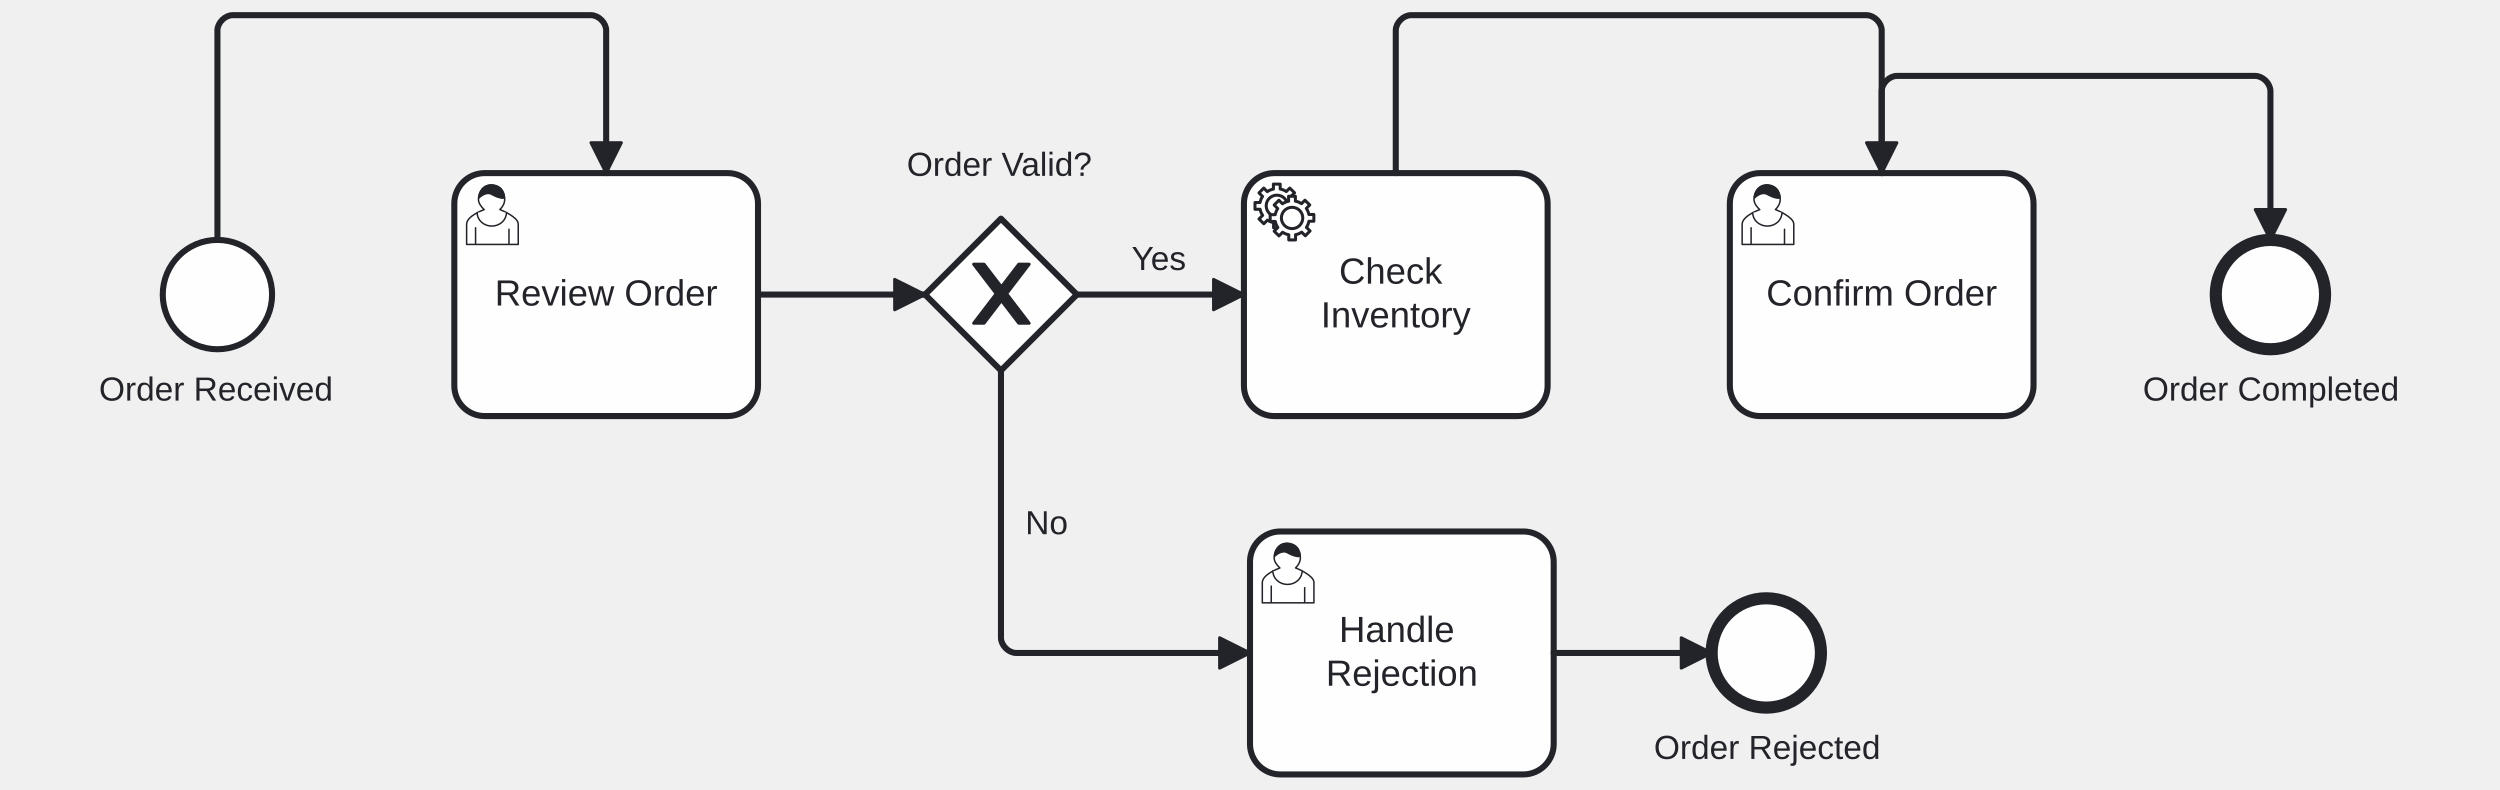
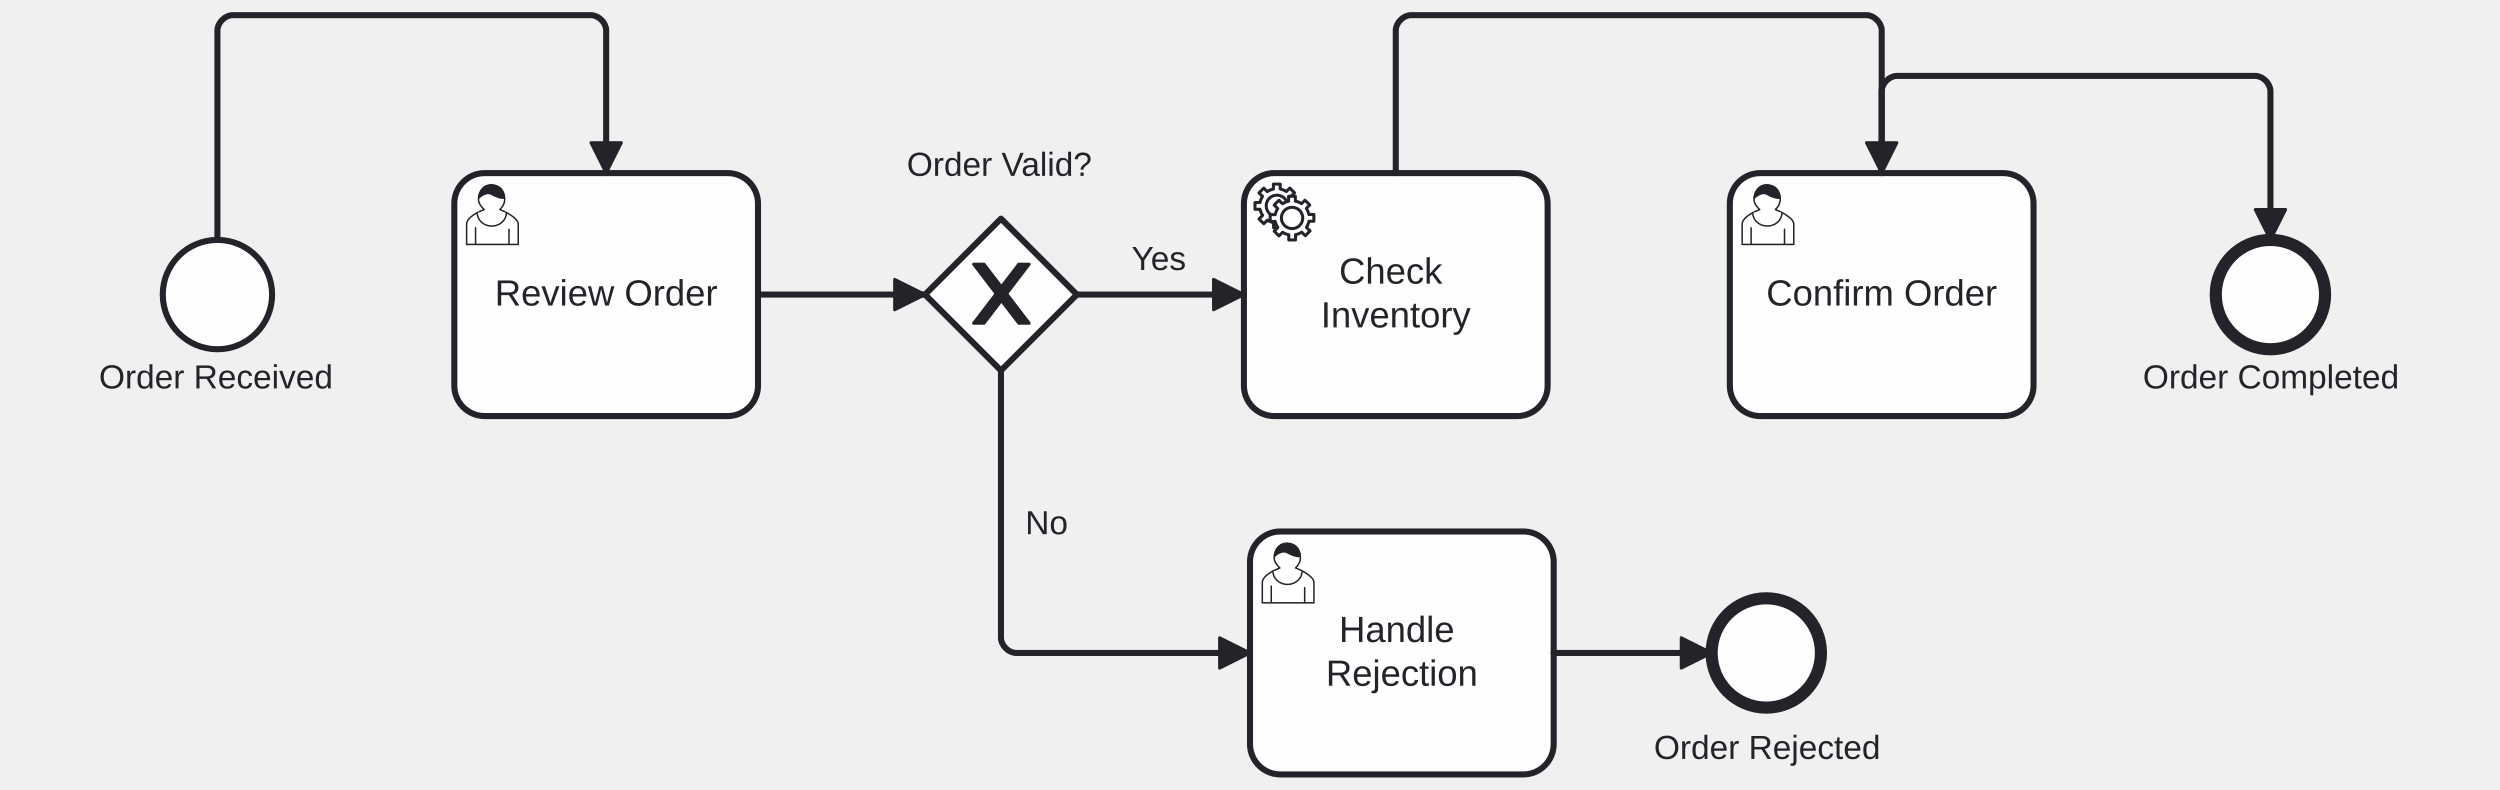
<svg xmlns="http://www.w3.org/2000/svg" width="934" height="295" viewBox="166 35 768 260" version="1.1">
  <g class="djs-group">
    <g class="djs-element djs-shape" data-element-id="StartEvent_OrderReceived" style="display: block;" transform="translate(192, 114)">
      <g class="djs-visual">
        <circle cx="18" cy="18" r="18" style="stroke-linecap: round; stroke-linejoin: round; stroke: hsl(225, 10%, 15%); stroke-width: 2px; fill: white; fill-opacity: 0.95;" />
      </g>
      <rect style="fill: none; stroke-opacity: 0; stroke: white; stroke-width: 15px;" class="djs-hit djs-hit-all" x="0" y="0" width="36" height="36" />
      <circle cx="18" cy="18" r="23" style="fill: none;" class="djs-outline" />
    </g>
  </g>
  <g class="djs-group">
    <g class="djs-element djs-shape" data-element-id="UserTask_ReviewOrder" style="display: block;" transform="translate(288, 92)">
      <g class="djs-visual">
        <rect x="0" y="0" width="100" height="80" rx="10" ry="10" style="stroke-linecap: round; stroke-linejoin: round; stroke: hsl(225, 10%, 15%); stroke-width: 2px; fill: white; fill-opacity: 0.95;" />
        <text style="font-family: Arial, sans-serif; font-size: 12px; font-weight: normal; fill: hsl(225, 10%, 15%);" lineHeight="1.2" class="djs-label">
          <tspan x="13.328" y="43.6">Review Order</tspan>
        </text>
        <path style="fill: white; stroke-linecap: round; stroke-linejoin: round; stroke: hsl(225, 10%, 15%); stroke-width: 0.5px;" d="m 15,12 c 0.909,-0.845 1.594,-2.049 1.594,-3.385 0,-2.554 -1.805,-4.622 -4.357,-4.622 -2.552,0 -4.288,2.068 -4.288,4.622 0,1.348 0.974,2.562 1.896,3.405 -0.529,0.187 -5.669,2.097 -5.794,4.756 v 6.718 h 17 v -6.718 c 0,-2.298 -5.528,-4.595 -6.051,-4.776 zm -8,6 l 0,5.5 m 11,0 l 0,-5" />
        <path style="fill: white; stroke-linecap: round; stroke-linejoin: round; stroke: hsl(225, 10%, 15%); stroke-width: 0.5px;" d="m 15,12 m 2.162,1.009 c 0,2.447 -2.158,4.431 -4.821,4.431 -2.665,0 -4.822,-1.981 -4.822,-4.431 " />
        <path style="fill: hsl(225, 10%, 15%); stroke-linecap: round; stroke-linejoin: round; stroke: hsl(225, 10%, 15%); stroke-width: 0.5px;" d="m 15,12 m -6.9,-3.80 c 0,0 2.251,-2.358 4.274,-1.177 2.024,1.181 4.221,1.537 4.124,0.965 -0.098,-0.57 -0.117,-3.791 -4.191,-4.136 -3.575,0.001 -4.208,3.367 -4.207,4.348 z" />
      </g>
      <rect style="fill: none; stroke-opacity: 0; stroke: white; stroke-width: 15px;" class="djs-hit djs-hit-all" x="0" y="0" width="100" height="80" />
      <rect x="-5" y="-5" rx="14" width="110" height="90" style="fill: none;" class="djs-outline" />
    </g>
  </g>
  <g class="djs-group">
    <g class="djs-element djs-shape" data-element-id="ServiceTask_CheckInventory" style="display: block;" transform="translate(548, 92)">
      <g class="djs-visual">
        <rect x="0" y="0" width="100" height="80" rx="10" ry="10" style="stroke-linecap: round; stroke-linejoin: round; stroke: hsl(225, 10%, 15%); stroke-width: 2px; fill: white; fill-opacity: 0.95;" />
        <text style="font-family: Arial, sans-serif; font-size: 12px; font-weight: normal; fill: hsl(225, 10%, 15%);" lineHeight="1.2" class="djs-label">
          <tspan x="31.328" y="36.4">Check </tspan>
          <tspan x="25.322" y="50.8">Inventory</tspan>
        </text>
        <circle cx="5" cy="5" r="5" style="stroke-linecap: round; stroke-linejoin: round; stroke: none; stroke-width: 2px; fill: white;" transform="translate(6, 6)" />
        <path style="fill: white; stroke-linecap: round; stroke-linejoin: round; stroke: hsl(225, 10%, 15%); stroke-width: 1px;" d="m 12,18 v -1.713 c 0.352,-0.07 0.704,-0.178 1.048,-0.321 0.344,-0.145 0.666,-0.321 0.966,-0.521 l 1.194,1.18 1.567,-1.577 -1.195,-1.18 c 0.403,-0.614 0.683,-1.299 0.825,-2.018 l 1.622,-0.01 v -2.22 l -1.637,0.01 c -0.073,-0.352 -0.178,-0.7 -0.324,-1.044 -0.145,-0.344 -0.321,-0.664 -0.523,-0.962 l 1.131,-1.136 -1.583,-1.563 -1.13,1.136 c -0.614,-0.401 -1.303,-0.681 -2.023,-0.822 l 0.009,-1.619 h -2.241 l 0.004,1.631 c -0.354,0.074 -0.705,0.18 -1.05,0.324 -0.344,0.144 -0.665,0.321 -0.964,0.52 l -1.17,-1.158 -1.567,1.579 1.168,1.157 c -0.403,0.613 -0.683,1.298 -0.825,2.017 l -1.659,0.003 v 2.222 l 1.672,-0.006 c 0.073,0.351 0.18,0.702 0.324,1.045 0.145,0.344 0.321,0.664 0.523,0.961 l -1.199,1.197 1.584,1.56 1.196,-1.193 c 0.614,0.403 1.303,0.682 2.023,0.823 l 7.19e-4,1.699 h 2.227 z m 0.221,-3.996 c -1.789,0.75 -3.858,-0.093 -4.61,-1.874 -0.752,-1.783 0.091,-3.846 1.88,-4.596 1.788,-0.749 3.857,0.093 4.609,1.874 0.752,1.782 -0.091,3.846 -1.88,4.596 z" />
        <circle cx="5" cy="5" r="5" style="stroke-linecap: round; stroke-linejoin: round; stroke: none; stroke-width: 2px; fill: white;" transform="translate(11, 10)" />
        <path style="fill: white; stroke-linecap: round; stroke-linejoin: round; stroke: hsl(225, 10%, 15%); stroke-width: 1px;" d="m 17,22 v -1.713 c 0.352,-0.07 0.704,-0.178 1.048,-0.321 0.344,-0.145 0.666,-0.321 0.966,-0.521 l 1.194,1.18 1.567,-1.577 -1.195,-1.18 c 0.403,-0.614 0.683,-1.299 0.825,-2.018 l 1.622,-0.01 v -2.22 l -1.637,0.01 c -0.073,-0.352 -0.178,-0.7 -0.324,-1.044 -0.145,-0.344 -0.321,-0.664 -0.523,-0.962 l 1.131,-1.136 -1.583,-1.563 -1.13,1.136 c -0.614,-0.401 -1.303,-0.681 -2.023,-0.822 l 0.009,-1.619 h -2.241 l 0.004,1.631 c -0.354,0.074 -0.705,0.18 -1.05,0.324 -0.344,0.144 -0.665,0.321 -0.964,0.52 l -1.17,-1.158 -1.567,1.579 1.168,1.157 c -0.403,0.613 -0.683,1.298 -0.825,2.017 l -1.659,0.003 v 2.222 l 1.672,-0.006 c 0.073,0.351 0.18,0.702 0.324,1.045 0.145,0.344 0.321,0.664 0.523,0.961 l -1.199,1.197 1.584,1.56 1.196,-1.193 c 0.614,0.403 1.303,0.682 2.023,0.823 l 7.19e-4,1.699 h 2.227 z m 0.221,-3.996 c -1.789,0.75 -3.858,-0.093 -4.61,-1.874 -0.752,-1.783 0.091,-3.846 1.88,-4.596 1.788,-0.749 3.857,0.093 4.609,1.874 0.752,1.782 -0.091,3.846 -1.88,4.596 z" />
      </g>
      <rect style="fill: none; stroke-opacity: 0; stroke: white; stroke-width: 15px;" class="djs-hit djs-hit-all" x="0" y="0" width="100" height="80" />
      <rect x="-5" y="-5" rx="14" width="110" height="90" style="fill: none;" class="djs-outline" />
    </g>
  </g>
  <g class="djs-group">
    <g class="djs-element djs-shape" data-element-id="UserTask_ConfirmOrder" style="display: block;" transform="translate(708, 92)">
      <g class="djs-visual">
        <rect x="0" y="0" width="100" height="80" rx="10" ry="10" style="stroke-linecap: round; stroke-linejoin: round; stroke: hsl(225, 10%, 15%); stroke-width: 2px; fill: white; fill-opacity: 0.95;" />
        <text style="font-family: Arial, sans-serif; font-size: 12px; font-weight: normal; fill: hsl(225, 10%, 15%);" lineHeight="1.2" class="djs-label">
          <tspan x="11.996" y="43.6">Confirm Order</tspan>
        </text>
        <path style="fill: white; stroke-linecap: round; stroke-linejoin: round; stroke: hsl(225, 10%, 15%); stroke-width: 0.5px;" d="m 15,12 c 0.909,-0.845 1.594,-2.049 1.594,-3.385 0,-2.554 -1.805,-4.622 -4.357,-4.622 -2.552,0 -4.288,2.068 -4.288,4.622 0,1.348 0.974,2.562 1.896,3.405 -0.529,0.187 -5.669,2.097 -5.794,4.756 v 6.718 h 17 v -6.718 c 0,-2.298 -5.528,-4.595 -6.051,-4.776 zm -8,6 l 0,5.5 m 11,0 l 0,-5" />
        <path style="fill: white; stroke-linecap: round; stroke-linejoin: round; stroke: hsl(225, 10%, 15%); stroke-width: 0.5px;" d="m 15,12 m 2.162,1.009 c 0,2.447 -2.158,4.431 -4.821,4.431 -2.665,0 -4.822,-1.981 -4.822,-4.431 " />
        <path style="fill: hsl(225, 10%, 15%); stroke-linecap: round; stroke-linejoin: round; stroke: hsl(225, 10%, 15%); stroke-width: 0.5px;" d="m 15,12 m -6.9,-3.80 c 0,0 2.251,-2.358 4.274,-1.177 2.024,1.181 4.221,1.537 4.124,0.965 -0.098,-0.57 -0.117,-3.791 -4.191,-4.136 -3.575,0.001 -4.208,3.367 -4.207,4.348 z" />
      </g>
      <rect style="fill: none; stroke-opacity: 0; stroke: white; stroke-width: 15px;" class="djs-hit djs-hit-all" x="0" y="0" width="100" height="80" />
      <rect x="-5" y="-5" rx="14" width="110" height="90" style="fill: none;" class="djs-outline" />
    </g>
  </g>
  <g class="djs-group">
    <g class="djs-element djs-shape" data-element-id="EndEvent_OrderCompleted" style="display: block;" transform="translate(868, 114)">
      <g class="djs-visual">
        <circle cx="18" cy="18" r="18" style="stroke-linecap: round; stroke-linejoin: round; stroke: hsl(225, 10%, 15%); stroke-width: 4px; fill: white; fill-opacity: 0.95;" />
      </g>
      <rect style="fill: none; stroke-opacity: 0; stroke: white; stroke-width: 15px;" class="djs-hit djs-hit-all" x="0" y="0" width="36" height="36" />
      <circle cx="18" cy="18" r="24" style="fill: none;" class="djs-outline" />
    </g>
  </g>
  <g class="djs-group">
    <g class="djs-element djs-shape" data-element-id="Gateway_OrderValid" style="display: block;" transform="translate(443, 107)">
      <g class="djs-visual">
        <polygon style="stroke-linecap: round; stroke-linejoin: round; stroke: hsl(225, 10%, 15%); stroke-width: 2px; fill: white; fill-opacity: 0.95;" points="25,0 50,25 25,50 0,25" />
        <path style="fill: hsl(225, 10%, 15%); stroke-linecap: round; stroke-linejoin: round; stroke: hsl(225, 10%, 15%); stroke-width: 1px;" d="m 16,15 7.429,9.714 -7.429,9.714 3.429,0 5.714,-7.464 5.714,7.464 3.429,0 -7.429,-9.714 7.429,-9.714 -3.429,0 -5.714,7.464 -5.714,-7.464 -3.429,0 z" />
      </g>
      <rect style="fill: none; stroke-opacity: 0; stroke: white; stroke-width: 15px;" class="djs-hit djs-hit-all" x="0" y="0" width="50" height="50" />
      <rect style="transform-box: fill-box; transform: rotate(45deg); transform-origin: center; fill: none;" x="2" y="2" rx="4" width="46" height="46" class="djs-outline" />
    </g>
  </g>
  <g class="djs-group">
    <g class="djs-element djs-shape" data-element-id="UserTask_HandleRejection" style="display: block;" transform="translate(550, 210)">
      <g class="djs-visual">
        <rect x="0" y="0" width="100" height="80" rx="10" ry="10" style="stroke-linecap: round; stroke-linejoin: round; stroke: hsl(225, 10%, 15%); stroke-width: 2px; fill: white; fill-opacity: 0.95;" />
        <text style="font-family: Arial, sans-serif; font-size: 12px; font-weight: normal; fill: hsl(225, 10%, 15%);" lineHeight="1.2" class="djs-label">
          <tspan x="29.324" y="36.4">Handle </tspan>
          <tspan x="24.992" y="50.8">Rejection</tspan>
        </text>
        <path style="fill: white; stroke-linecap: round; stroke-linejoin: round; stroke: hsl(225, 10%, 15%); stroke-width: 0.5px;" d="m 15,12 c 0.909,-0.845 1.594,-2.049 1.594,-3.385 0,-2.554 -1.805,-4.622 -4.357,-4.622 -2.552,0 -4.288,2.068 -4.288,4.622 0,1.348 0.974,2.562 1.896,3.405 -0.529,0.187 -5.669,2.097 -5.794,4.756 v 6.718 h 17 v -6.718 c 0,-2.298 -5.528,-4.595 -6.051,-4.776 zm -8,6 l 0,5.5 m 11,0 l 0,-5" />
        <path style="fill: white; stroke-linecap: round; stroke-linejoin: round; stroke: hsl(225, 10%, 15%); stroke-width: 0.5px;" d="m 15,12 m 2.162,1.009 c 0,2.447 -2.158,4.431 -4.821,4.431 -2.665,0 -4.822,-1.981 -4.822,-4.431 " />
        <path style="fill: hsl(225, 10%, 15%); stroke-linecap: round; stroke-linejoin: round; stroke: hsl(225, 10%, 15%); stroke-width: 0.5px;" d="m 15,12 m -6.9,-3.80 c 0,0 2.251,-2.358 4.274,-1.177 2.024,1.181 4.221,1.537 4.124,0.965 -0.098,-0.57 -0.117,-3.791 -4.191,-4.136 -3.575,0.001 -4.208,3.367 -4.207,4.348 z" />
      </g>
      <rect style="fill: none; stroke-opacity: 0; stroke: white; stroke-width: 15px;" class="djs-hit djs-hit-all" x="0" y="0" width="100" height="80" />
      <rect x="-5" y="-5" rx="14" width="110" height="90" style="fill: none;" class="djs-outline" />
    </g>
  </g>
  <g class="djs-group">
    <g class="djs-element djs-shape selected" data-element-id="EndEvent_OrderRejected" style="display: block;" transform="translate(702, 232)">
      <g class="djs-visual">
        <circle cx="18" cy="18" r="18" style="stroke-linecap: round; stroke-linejoin: round; stroke: hsl(225, 10%, 15%); stroke-width: 4px; fill: white; fill-opacity: 0.95;" />
      </g>
      <rect style="fill: none; stroke-opacity: 0; stroke: white; stroke-width: 15px;" class="djs-hit djs-hit-all" x="0" y="0" width="36" height="36" />
      <circle cx="18" cy="18" r="24" style="fill: none;" class="djs-outline" />
    </g>
  </g>
  <g class="djs-group">
-     <g class="djs-element djs-connection" data-element-id="Flow_1n7aipd" style="display: block;">
-       <g class="djs-visual">
-         <defs>
-           <marker id="marker-d0rp2t3c45h5vzqo31gc2bamw" viewBox="0 0 20 20" refX="11" refY="10" markerWidth="10" markerHeight="10" orient="auto">
-             <path d="M 1 5 L 11 10 L 1 15 Z" style="stroke-linecap: round; stroke-linejoin: round; stroke: hsl(225, 10%, 15%); stroke-width: 1px; fill: hsl(225, 10%, 15%);" />
-           </marker>
-         </defs>
-         <path style="fill: none; stroke-linecap: round; stroke-linejoin: round; stroke: hsl(225, 10%, 15%); stroke-width: 2px; marker-end: url(#marker-d0rp2t3c45h5vzqo31gc2bamw);" data-corner-radius="5" d="M210,114L210,45C210,42.5,212.5,40,215,40L333,40C335.5,40,338,42.5,338,45L338,92" />
+     <g class="djs-element djs-connection" data-element-id="Flow_1onq94l" style="display: block;">
+       <g class="djs-visual">
+         <defs>
+           <marker id="marker-1u1hudjww8z0rf047sxmzptgp" viewBox="0 0 20 20" refX="11" refY="10" markerWidth="10" markerHeight="10" orient="auto">
+             <path d="M 1 5 L 11 10 L 1 15 Z" style="stroke-linecap: round; stroke-linejoin: round; stroke: hsl(225, 10%, 15%); stroke-width: 1px; fill: hsl(225, 10%, 15%);" />
+           </marker>
+         </defs>
+         <path style="fill: none; stroke-linecap: round; stroke-linejoin: round; stroke: hsl(225, 10%, 15%); stroke-width: 2px; marker-end: url(#marker-1u1hudjww8z0rf047sxmzptgp);" data-corner-radius="5" d="M210,114L210,45C210,42.5,212.5,40,215,40L333,40C335.5,40,338,42.5,338,45L338,92" />
      </g>
      <path d="M210,114L210,40L338,40L338,92" style="fill: none; stroke-opacity: 0; stroke: white; stroke-width: 15px;" class="djs-hit djs-hit-stroke" />
      <rect x="205" y="35" rx="4" width="138" height="84" style="fill: none;" class="djs-outline" />
    </g>
  </g>
  <g class="djs-group">
-     <g class="djs-element djs-shape" data-element-id="StartEvent_OrderReceived_label" style="display: block;" transform="translate(171, 157)">
+     <g class="djs-element djs-shape" data-element-id="StartEvent_OrderReceived_label" style="display: block;" transform="translate(171, 153)">
      <g class="djs-visual">
        <text style="font-family: Arial, sans-serif; font-size: 11px; font-weight: normal; fill: hsl(225, 10%, 15%);" lineHeight="1.2" class="djs-label">
          <tspan x="0" y="9.9">Order Received</tspan>
        </text>
      </g>
      <rect style="fill: none; stroke-opacity: 0; stroke: white; stroke-width: 15px;" class="djs-hit djs-hit-all" x="0" y="0" width="78" height="14" />
      <rect x="-5" y="-5" rx="4" width="88" height="24" style="fill: none;" class="djs-outline" />
    </g>
  </g>
  <g class="djs-group">
-     <g class="djs-element djs-shape" data-element-id="EndEvent_OrderCompleted_label" style="display: block;" transform="translate(844, 157)">
+     <g class="djs-element djs-shape" data-element-id="EndEvent_OrderCompleted_label" style="display: block;" transform="translate(844, 153)">
      <g class="djs-visual">
        <text style="font-family: Arial, sans-serif; font-size: 11px; font-weight: normal; fill: hsl(225, 10%, 15%);" lineHeight="1.2" class="djs-label">
          <tspan x="0" y="9.9">Order Completed</tspan>
        </text>
      </g>
      <rect style="fill: none; stroke-opacity: 0; stroke: white; stroke-width: 15px;" class="djs-hit djs-hit-all" x="0" y="0" width="85" height="14" />
      <rect x="-5" y="-5" rx="4" width="95" height="24" style="fill: none;" class="djs-outline" />
    </g>
  </g>
  <g class="djs-group">
-     <g class="djs-element djs-connection" data-element-id="Flow_046f5yf" style="display: block;">
-       <g class="djs-visual">
-         <defs>
-           <marker id="marker-73x4ymdy72fi88s0b1qerdilt" viewBox="0 0 20 20" refX="11" refY="10" markerWidth="10" markerHeight="10" orient="auto">
-             <path d="M 1 5 L 11 10 L 1 15 Z" style="stroke-linecap: round; stroke-linejoin: round; stroke: hsl(225, 10%, 15%); stroke-width: 1px; fill: hsl(225, 10%, 15%);" />
-           </marker>
-         </defs>
-         <path style="fill: none; stroke-linecap: round; stroke-linejoin: round; stroke: hsl(225, 10%, 15%); stroke-width: 2px; marker-end: url(#marker-73x4ymdy72fi88s0b1qerdilt);" data-corner-radius="5" d="M598,92L598,45C598,42.5,600.5,40,603,40L753,40C755.5,40,758,42.5,758,45L758,92" />
+     <g class="djs-element djs-connection" data-element-id="Flow_0k616ac" style="display: block;">
+       <g class="djs-visual">
+         <defs>
+           <marker id="marker-c6i3e2lori0mvig1lwmmcaiqn" viewBox="0 0 20 20" refX="11" refY="10" markerWidth="10" markerHeight="10" orient="auto">
+             <path d="M 1 5 L 11 10 L 1 15 Z" style="stroke-linecap: round; stroke-linejoin: round; stroke: hsl(225, 10%, 15%); stroke-width: 1px; fill: hsl(225, 10%, 15%);" />
+           </marker>
+         </defs>
+         <path style="fill: none; stroke-linecap: round; stroke-linejoin: round; stroke: hsl(225, 10%, 15%); stroke-width: 2px; marker-end: url(#marker-c6i3e2lori0mvig1lwmmcaiqn);" data-corner-radius="5" d="M598,92L598,45C598,42.5,600.5,40,603,40L753,40C755.5,40,758,42.5,758,45L758,92" />
      </g>
      <path d="M598,92L598,40L758,40L758,92" style="fill: none; stroke-opacity: 0; stroke: white; stroke-width: 15px;" class="djs-hit djs-hit-stroke" />
      <rect x="593" y="35" rx="4" width="170" height="62" style="fill: none;" class="djs-outline" />
    </g>
  </g>
  <g class="djs-group">
-     <g class="djs-element djs-connection" data-element-id="Flow_1sr8bst" style="display: block;">
-       <g class="djs-visual">
-         <defs>
-           <marker id="marker-dreqmvhrkh1c17vxbi4yb2doi" viewBox="0 0 20 20" refX="11" refY="10" markerWidth="10" markerHeight="10" orient="auto">
-             <path d="M 1 5 L 11 10 L 1 15 Z" style="stroke-linecap: round; stroke-linejoin: round; stroke: hsl(225, 10%, 15%); stroke-width: 1px; fill: hsl(225, 10%, 15%);" />
-           </marker>
-         </defs>
-         <path style="fill: none; stroke-linecap: round; stroke-linejoin: round; stroke: hsl(225, 10%, 15%); stroke-width: 2px; marker-end: url(#marker-dreqmvhrkh1c17vxbi4yb2doi);" data-corner-radius="5" d="M758,92L758,65C758,62.5,760.5,60,763,60L881,60C883.5,60,886,62.5,886,65L886,114" />
+     <g class="djs-element djs-connection" data-element-id="Flow_11ud16f" style="display: block;">
+       <g class="djs-visual">
+         <defs>
+           <marker id="marker-9v90j07x6bsonnu09ts3nz6xs" viewBox="0 0 20 20" refX="11" refY="10" markerWidth="10" markerHeight="10" orient="auto">
+             <path d="M 1 5 L 11 10 L 1 15 Z" style="stroke-linecap: round; stroke-linejoin: round; stroke: hsl(225, 10%, 15%); stroke-width: 1px; fill: hsl(225, 10%, 15%);" />
+           </marker>
+         </defs>
+         <path style="fill: none; stroke-linecap: round; stroke-linejoin: round; stroke: hsl(225, 10%, 15%); stroke-width: 2px; marker-end: url(#marker-9v90j07x6bsonnu09ts3nz6xs);" data-corner-radius="5" d="M758,92L758,65C758,62.5,760.5,60,763,60L881,60C883.5,60,886,62.5,886,65L886,114" />
      </g>
      <path d="M758,92L758,60L886,60L886,114" style="fill: none; stroke-opacity: 0; stroke: white; stroke-width: 15px;" class="djs-hit djs-hit-stroke" />
      <rect x="753" y="55" rx="4" width="138" height="64" style="fill: none;" class="djs-outline" />
    </g>
  </g>
  <g class="djs-group">
    <g class="djs-element djs-connection" data-element-id="Flow_ReviewOrder_to_OrderValid" style="display: block;">
      <g class="djs-visual">
        <defs>
-           <marker id="marker-chdkgkhc2pz9ath6nm6ihq0xj" viewBox="0 0 20 20" refX="11" refY="10" markerWidth="10" markerHeight="10" orient="auto">
-             <path d="M 1 5 L 11 10 L 1 15 Z" style="stroke-linecap: round; stroke-linejoin: round; stroke: hsl(225, 10%, 15%); stroke-width: 1px; fill: hsl(225, 10%, 15%);" />
-           </marker>
-         </defs>
-         <path style="fill: none; stroke-linecap: round; stroke-linejoin: round; stroke: hsl(225, 10%, 15%); stroke-width: 2px; marker-end: url(#marker-chdkgkhc2pz9ath6nm6ihq0xj);" data-corner-radius="5" d="M388,132L443,132" />
+           <marker id="marker-4y8va7gmuyqo8gqxdcv8w5zxs" viewBox="0 0 20 20" refX="11" refY="10" markerWidth="10" markerHeight="10" orient="auto">
+             <path d="M 1 5 L 11 10 L 1 15 Z" style="stroke-linecap: round; stroke-linejoin: round; stroke: hsl(225, 10%, 15%); stroke-width: 1px; fill: hsl(225, 10%, 15%);" />
+           </marker>
+         </defs>
+         <path style="fill: none; stroke-linecap: round; stroke-linejoin: round; stroke: hsl(225, 10%, 15%); stroke-width: 2px; marker-end: url(#marker-4y8va7gmuyqo8gqxdcv8w5zxs);" data-corner-radius="5" d="M388,132L443,132" />
      </g>
      <path d="M388,132L443,132" style="fill: none; stroke-opacity: 0; stroke: white; stroke-width: 15px;" class="djs-hit djs-hit-stroke" />
      <rect x="383" y="127" rx="4" width="65" height="10" style="fill: none;" class="djs-outline" />
    </g>
  </g>
  <g class="djs-group">
    <g class="djs-element djs-connection" data-element-id="Flow_OrderValid_to_CheckInventory" style="display: block;">
      <g class="djs-visual">
        <defs>
-           <marker id="marker-5ydfazl00vyqqjv3awaqvkq07" viewBox="0 0 20 20" refX="11" refY="10" markerWidth="10" markerHeight="10" orient="auto">
-             <path d="M 1 5 L 11 10 L 1 15 Z" style="stroke-linecap: round; stroke-linejoin: round; stroke: hsl(225, 10%, 15%); stroke-width: 1px; fill: hsl(225, 10%, 15%);" />
-           </marker>
-         </defs>
-         <path style="fill: none; stroke-linecap: round; stroke-linejoin: round; stroke: hsl(225, 10%, 15%); stroke-width: 2px; marker-end: url(#marker-5ydfazl00vyqqjv3awaqvkq07);" data-corner-radius="5" d="M493,132L548,132" />
+           <marker id="marker-9m3258jnkyt27ceo5glm6fmrv" viewBox="0 0 20 20" refX="11" refY="10" markerWidth="10" markerHeight="10" orient="auto">
+             <path d="M 1 5 L 11 10 L 1 15 Z" style="stroke-linecap: round; stroke-linejoin: round; stroke: hsl(225, 10%, 15%); stroke-width: 1px; fill: hsl(225, 10%, 15%);" />
+           </marker>
+         </defs>
+         <path style="fill: none; stroke-linecap: round; stroke-linejoin: round; stroke: hsl(225, 10%, 15%); stroke-width: 2px; marker-end: url(#marker-9m3258jnkyt27ceo5glm6fmrv);" data-corner-radius="5" d="M493,132L548,132" />
      </g>
      <path d="M493,132L548,132" style="fill: none; stroke-opacity: 0; stroke: white; stroke-width: 15px;" class="djs-hit djs-hit-stroke" />
      <rect x="488" y="127" rx="4" width="65" height="10" style="fill: none;" class="djs-outline" />
    </g>
  </g>
  <g class="djs-group">
    <g class="djs-element djs-shape" data-element-id="Gateway_OrderValid_label" style="display: block;" transform="translate(437, 83)">
      <g class="djs-visual">
        <text style="font-family: Arial, sans-serif; font-size: 11px; font-weight: normal; fill: hsl(225, 10%, 15%);" lineHeight="1.2" class="djs-label">
          <tspan x="0" y="9.9">Order Valid?</tspan>
        </text>
      </g>
      <rect style="fill: none; stroke-opacity: 0; stroke: white; stroke-width: 15px;" class="djs-hit djs-hit-all" x="0" y="0" width="62" height="14" />
      <rect x="-5" y="-5" rx="4" width="72" height="24" style="fill: none;" class="djs-outline" />
    </g>
  </g>
  <g class="djs-group">
    <g class="djs-element djs-shape" data-element-id="EndEvent_OrderRejected_label" style="display: block;" transform="translate(683, 275)">
      <g class="djs-visual">
        <text style="font-family: Arial, sans-serif; font-size: 11px; font-weight: normal; fill: hsl(225, 10%, 15%);" lineHeight="1.2" class="djs-label">
          <tspan x="0" y="9.9">Order Rejected</tspan>
        </text>
      </g>
      <rect style="fill: none; stroke-opacity: 0; stroke: white; stroke-width: 15px;" class="djs-hit djs-hit-all" x="0" y="0" width="75" height="14" />
      <rect x="-5" y="-5" rx="4" width="85" height="24" style="fill: none;" class="djs-outline" />
    </g>
  </g>
  <g class="djs-group">
    <g class="djs-element djs-connection" data-element-id="Flow_No" style="display: block;">
      <g class="djs-visual">
        <defs>
-           <marker id="marker-0x139hon1spu9h9rkbswlcmi5" viewBox="0 0 20 20" refX="11" refY="10" markerWidth="10" markerHeight="10" orient="auto">
-             <path d="M 1 5 L 11 10 L 1 15 Z" style="stroke-linecap: round; stroke-linejoin: round; stroke: hsl(225, 10%, 15%); stroke-width: 1px; fill: hsl(225, 10%, 15%);" />
-           </marker>
-         </defs>
-         <path style="fill: none; stroke-linecap: round; stroke-linejoin: round; stroke: hsl(225, 10%, 15%); stroke-width: 2px; marker-end: url(#marker-0x139hon1spu9h9rkbswlcmi5);" data-corner-radius="5" d="M468,157L468,245C468,247.5,470.5,250,473,250L550,250" />
+           <marker id="marker-c7olxe3oh42dyexjuq84cs7mw" viewBox="0 0 20 20" refX="11" refY="10" markerWidth="10" markerHeight="10" orient="auto">
+             <path d="M 1 5 L 11 10 L 1 15 Z" style="stroke-linecap: round; stroke-linejoin: round; stroke: hsl(225, 10%, 15%); stroke-width: 1px; fill: hsl(225, 10%, 15%);" />
+           </marker>
+         </defs>
+         <path style="fill: none; stroke-linecap: round; stroke-linejoin: round; stroke: hsl(225, 10%, 15%); stroke-width: 2px; marker-end: url(#marker-c7olxe3oh42dyexjuq84cs7mw);" data-corner-radius="5" d="M468,157L468,245C468,247.5,470.5,250,473,250L550,250" />
      </g>
      <path d="M468,157L468,250L550,250" style="fill: none; stroke-opacity: 0; stroke: white; stroke-width: 15px;" class="djs-hit djs-hit-stroke" />
      <rect x="463" y="152" rx="4" width="92" height="103" style="fill: none;" class="djs-outline" />
    </g>
  </g>
  <g class="djs-group">
    <g class="djs-element djs-shape" data-element-id="Flow_No_label" style="display: block;" transform="translate(476, 201)">
      <g class="djs-visual">
        <text style="font-family: Arial, sans-serif; font-size: 11px; font-weight: normal; fill: hsl(225, 10%, 15%);" lineHeight="1.2" class="djs-label">
          <tspan x="0" y="9.9">No</tspan>
        </text>
      </g>
      <rect style="fill: none; stroke-opacity: 0; stroke: white; stroke-width: 15px;" class="djs-hit djs-hit-all" x="0" y="0" width="15" height="14" />
      <rect x="-5" y="-5" rx="4" width="25" height="24" style="fill: none;" class="djs-outline" />
    </g>
  </g>
  <g class="djs-group">
    <g class="djs-element djs-connection" data-element-id="Flow_HandleRejection_to_OrderRejected" style="display: block;">
      <g class="djs-visual">
        <defs>
-           <marker id="marker-cs45mek08ojzdwywdckevixqd" viewBox="0 0 20 20" refX="11" refY="10" markerWidth="10" markerHeight="10" orient="auto">
-             <path d="M 1 5 L 11 10 L 1 15 Z" style="stroke-linecap: round; stroke-linejoin: round; stroke: hsl(225, 10%, 15%); stroke-width: 1px; fill: hsl(225, 10%, 15%);" />
-           </marker>
-         </defs>
-         <path style="fill: none; stroke-linecap: round; stroke-linejoin: round; stroke: hsl(225, 10%, 15%); stroke-width: 2px; marker-end: url(#marker-cs45mek08ojzdwywdckevixqd);" data-corner-radius="5" d="M650,250L702,250" />
+           <marker id="marker-0nk3rz1xn3r3lux52uv8njvo5" viewBox="0 0 20 20" refX="11" refY="10" markerWidth="10" markerHeight="10" orient="auto">
+             <path d="M 1 5 L 11 10 L 1 15 Z" style="stroke-linecap: round; stroke-linejoin: round; stroke: hsl(225, 10%, 15%); stroke-width: 1px; fill: hsl(225, 10%, 15%);" />
+           </marker>
+         </defs>
+         <path style="fill: none; stroke-linecap: round; stroke-linejoin: round; stroke: hsl(225, 10%, 15%); stroke-width: 2px; marker-end: url(#marker-0nk3rz1xn3r3lux52uv8njvo5);" data-corner-radius="5" d="M650,250L702,250" />
      </g>
      <path d="M650,250L702,250" style="fill: none; stroke-opacity: 0; stroke: white; stroke-width: 15px;" class="djs-hit djs-hit-stroke" />
      <rect x="645" y="245" rx="4" width="62" height="10" style="fill: none;" class="djs-outline" />
    </g>
  </g>
  <g class="djs-group">
    <g class="djs-element djs-shape" data-element-id="Flow_OrderValid_to_CheckInventory_label" style="display: block;" transform="translate(511, 114)">
      <g class="djs-visual">
        <text style="font-family: Arial, sans-serif; font-size: 11px; font-weight: normal; fill: hsl(225, 10%, 15%);" lineHeight="1.2" class="djs-label">
          <tspan x="0" y="9.9">Yes</tspan>
        </text>
      </g>
      <rect style="fill: none; stroke-opacity: 0; stroke: white; stroke-width: 15px;" class="djs-hit djs-hit-all" x="0" y="0" width="19" height="14" />
      <rect x="-5" y="-5" rx="4" width="29" height="24" style="fill: none;" class="djs-outline" />
    </g>
  </g>
</svg>
